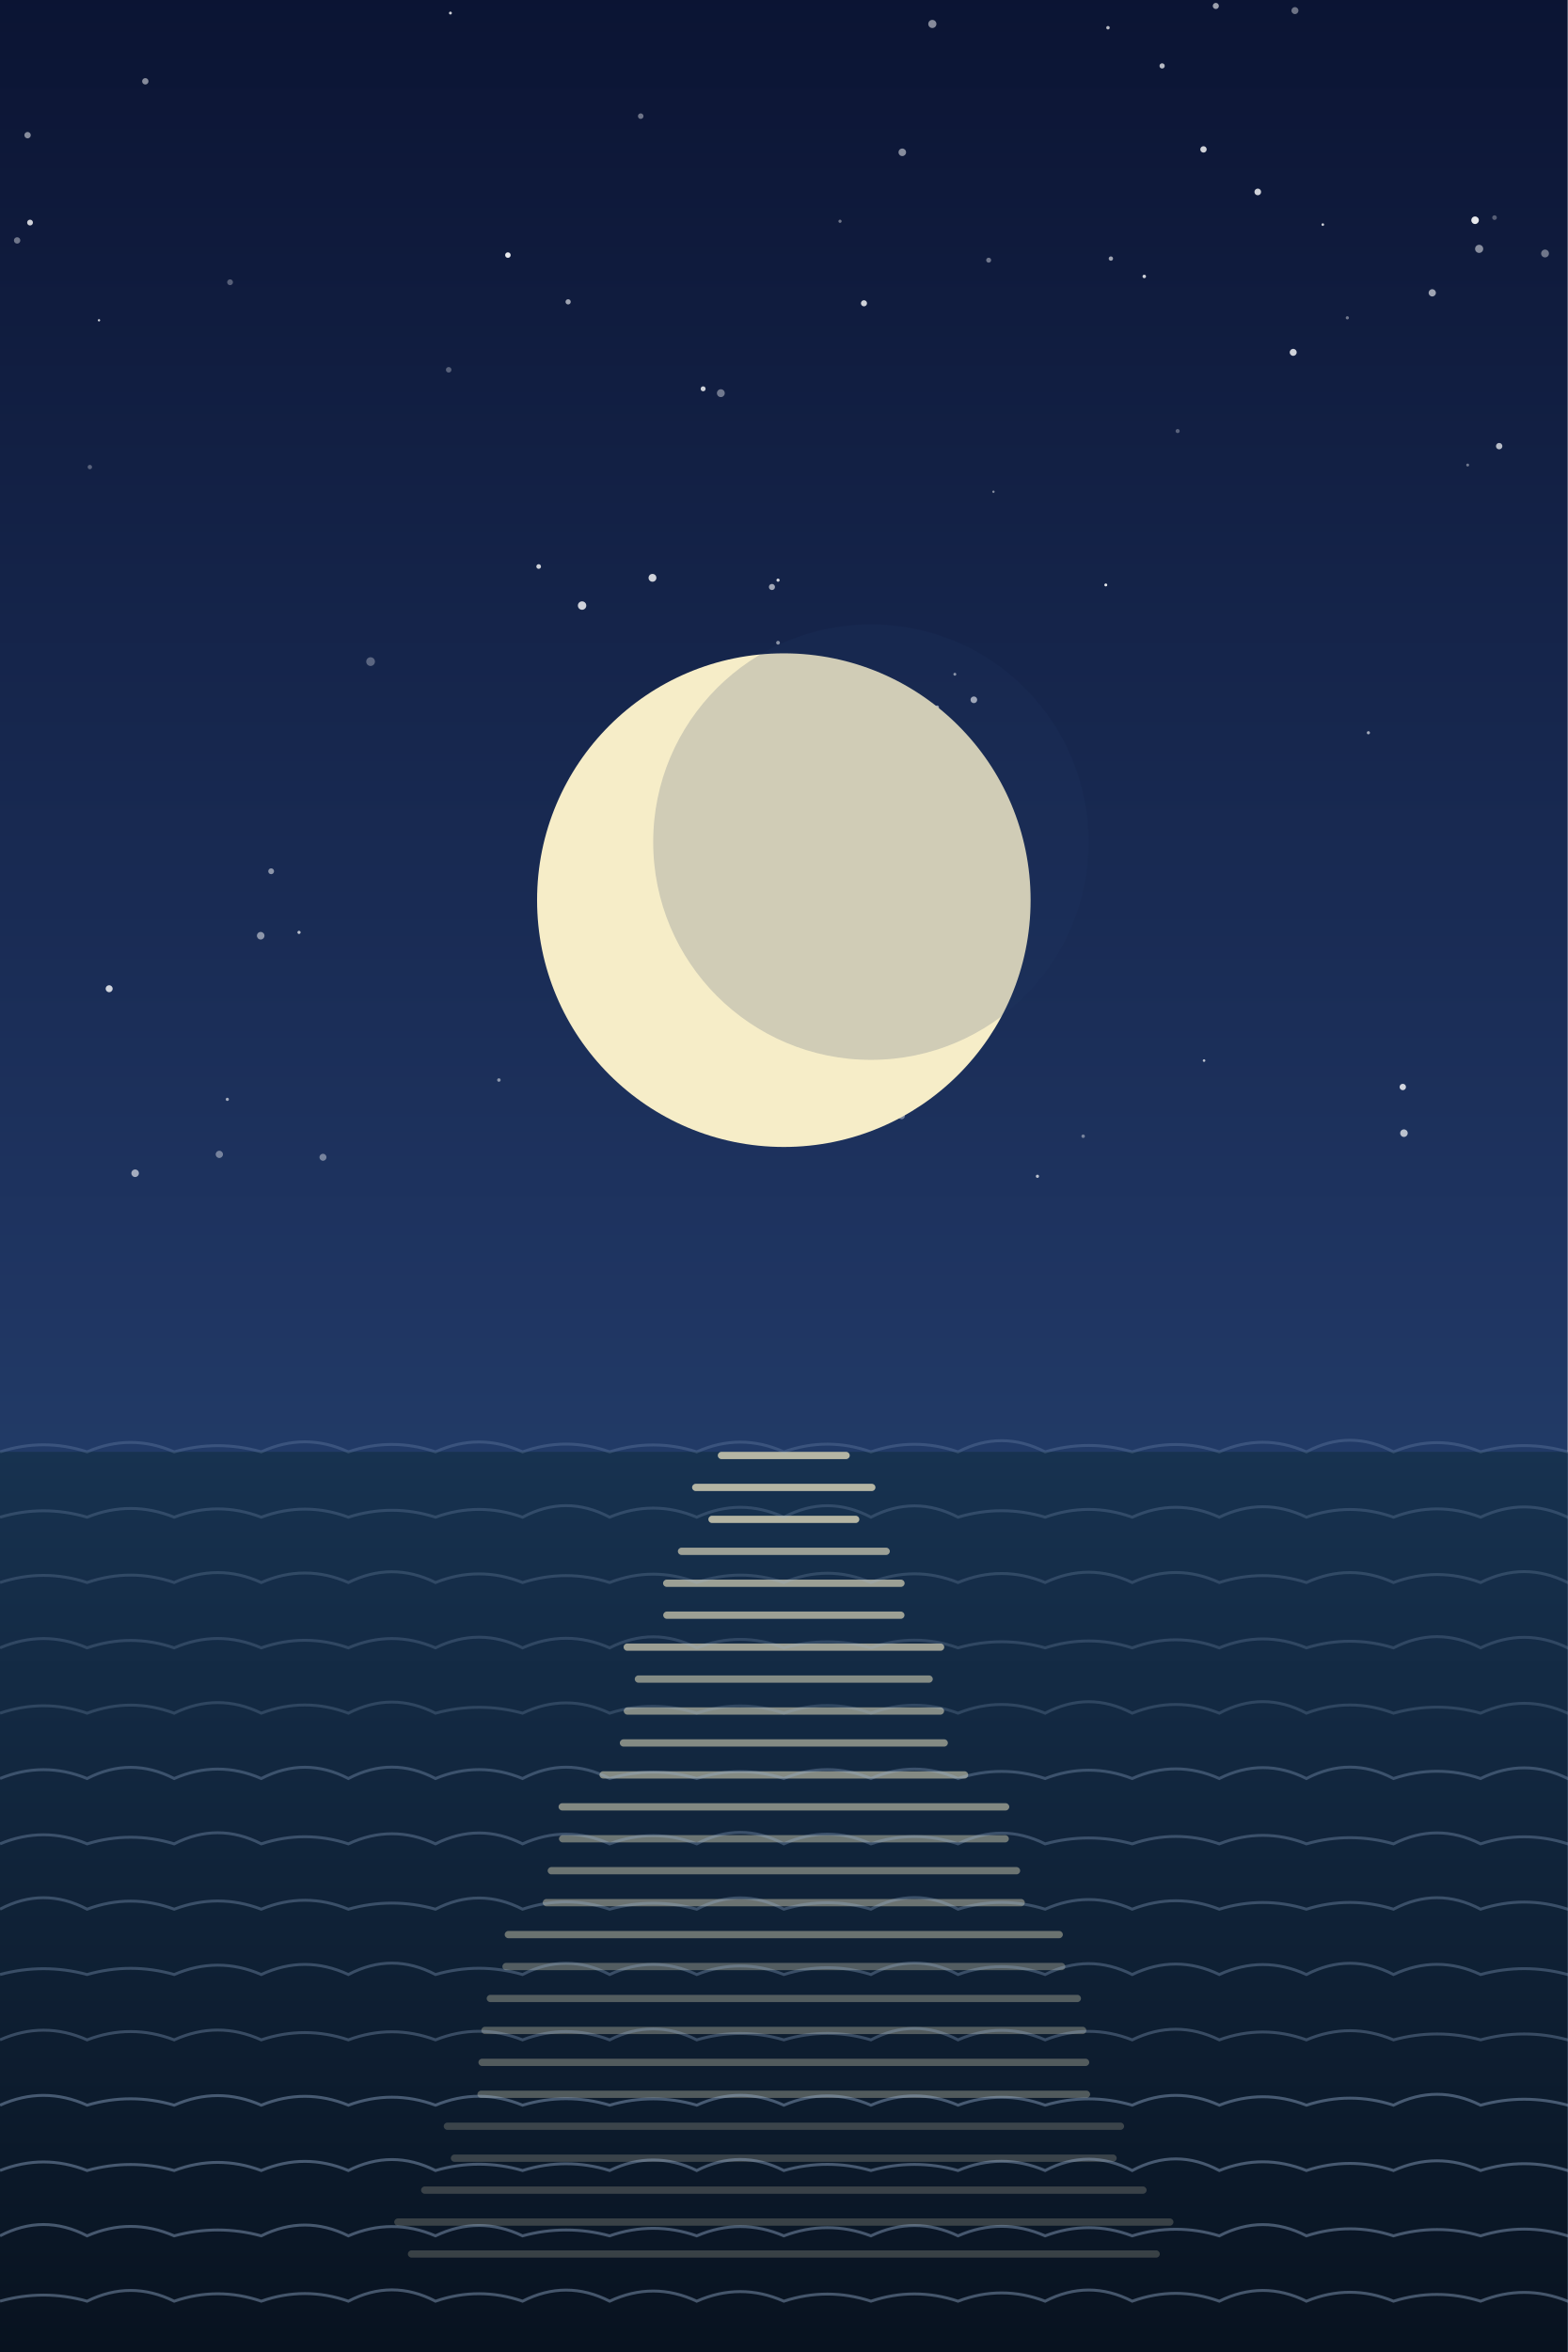
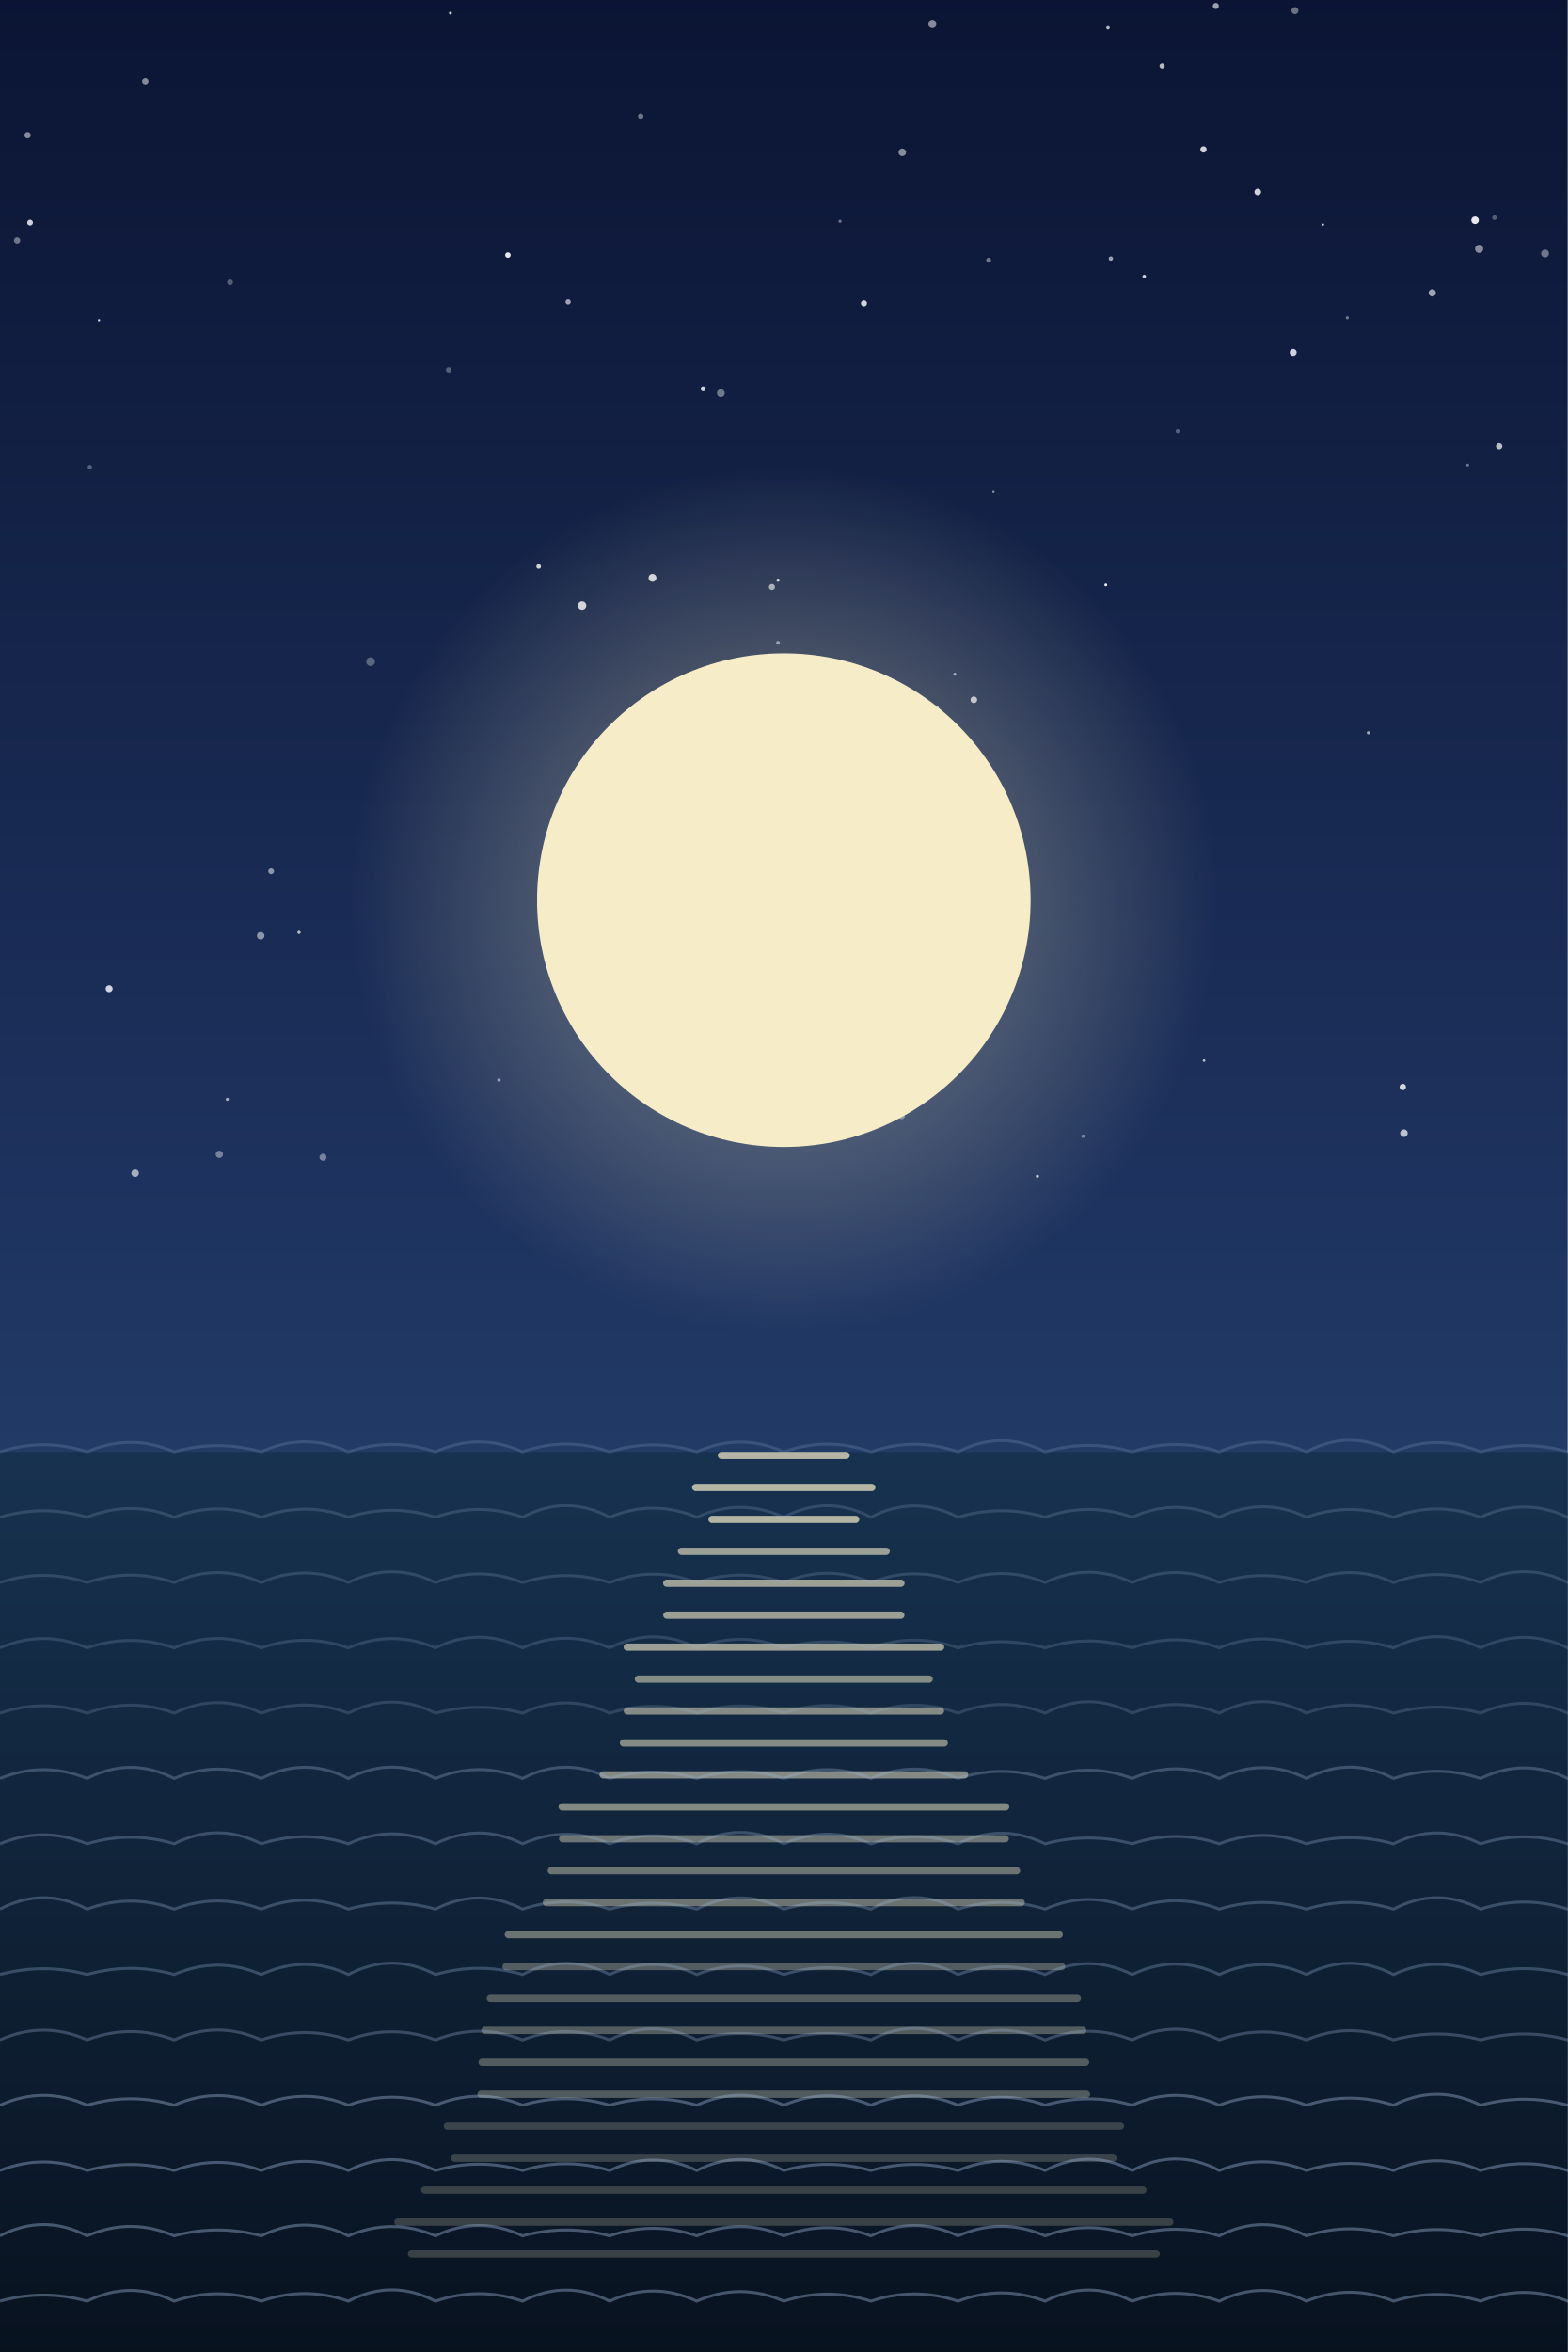
<svg xmlns="http://www.w3.org/2000/svg" width="1080" height="1620" viewBox="0 0 1080 1620">
  <defs>
    <linearGradient id="night" x1="0" y1="0" x2="0" y2="1">
      <stop offset="0" stop-color="#0b1433" stop-opacity="1" />
      <stop offset="0.55" stop-color="#1f3562" stop-opacity="1" />
      <stop offset="1" stop-color="#2e5a7d" stop-opacity="1" />
    </linearGradient>
    <linearGradient id="sea" x1="0" y1="0" x2="0" y2="1">
      <stop offset="0" stop-color="#173250" stop-opacity="1" />
      <stop offset="1" stop-color="#08121f" stop-opacity="1" />
    </linearGradient>
+     <radialGradient id="halo">
+       <stop offset="0.55" stop-color="#f6edc8" stop-opacity="0.22" />
+       <stop offset="1" stop-color="#f6edc8" stop-opacity="0" />
+     </radialGradient>
  </defs>
  <rect width="1080" height="1620" fill="url(#night)" />
  <circle cx="100.1" cy="56" r="2.2" fill="#fff" opacity="0.5" />
  <circle cx="349.9" cy="175.7" r="1.9" fill="#fff" opacity="0.9" />
  <circle cx="892.1" cy="7.3" r="2.4" fill="#fff" opacity="0.4" />
  <circle cx="93.1" cy="808.1" r="2.6" fill="#fff" opacity="0.6" />
  <circle cx="800.6" cy="45.4" r="1.8" fill="#fff" opacity="0.7" />
  <circle cx="1064.4" cy="174.6" r="2.7" fill="#fff" opacity="0.4" />
  <circle cx="206" cy="642.2" r="1.1" fill="#fff" opacity="0.7" />
  <circle cx="401" cy="417.1" r="2.9" fill="#fff" opacity="0.8" />
  <circle cx="966.4" cy="748.7" r="2.2" fill="#fff" opacity="0.8" />
  <circle cx="765.3" cy="178.1" r="1.5" fill="#fff" opacity="0.6" />
  <circle cx="967.2" cy="780.5" r="2.6" fill="#fff" opacity="0.7" />
  <circle cx="343.7" cy="743.9" r="1.2" fill="#fff" opacity="0.5" />
  <circle cx="866.5" cy="132.2" r="2.3" fill="#fff" opacity="0.8" />
  <circle cx="837.6" cy="4.1" r="2.1" fill="#fff" opacity="0.6" />
  <circle cx="811.3" cy="296.9" r="1.4" fill="#fff" opacity="0.3" />
  <circle cx="11.8" cy="165.6" r="2.2" fill="#fff" opacity="0.4" />
  <circle cx="621.1" cy="768.6" r="2.3" fill="#fff" opacity="0.4" />
  <circle cx="186.8" cy="600.1" r="2" fill="#fff" opacity="0.5" />
  <circle cx="75.2" cy="681" r="2.4" fill="#fff" opacity="0.8" />
  <circle cx="763.3" cy="19.1" r="1.2" fill="#fff" opacity="0.7" />
  <circle cx="681.1" cy="179.2" r="1.7" fill="#fff" opacity="0.4" />
  <circle cx="255.3" cy="455.7" r="3" fill="#fff" opacity="0.3" />
  <circle cx="761.8" cy="402.9" r="1" fill="#fff" opacity="0.9" />
  <circle cx="626.1" cy="557.6" r="3" fill="#fff" opacity="0.8" />
  <circle cx="911.3" cy="154.7" r="0.9" fill="#fff" opacity="0.8" />
  <circle cx="670.9" cy="482" r="2.3" fill="#fff" opacity="0.7" />
  <circle cx="645.6" cy="487.2" r="1.3" fill="#fff" opacity="0.7" />
  <circle cx="222.5" cy="797.1" r="2.4" fill="#fff" opacity="0.4" />
  <circle cx="156.6" cy="757.2" r="1.1" fill="#fff" opacity="0.6" />
  <circle cx="68.2" cy="220.6" r="0.8" fill="#fff" opacity="0.8" />
  <circle cx="595.2" cy="208.9" r="2.1" fill="#fff" opacity="0.8" />
  <circle cx="158.5" cy="194.4" r="2" fill="#fff" opacity="0.3" />
  <circle cx="531.8" cy="404.3" r="2.1" fill="#fff" opacity="0.6" />
  <circle cx="19" cy="93.1" r="2.2" fill="#fff" opacity="0.5" />
  <circle cx="536" cy="399.6" r="1.1" fill="#fff" opacity="0.8" />
  <circle cx="986.7" cy="201.7" r="2.5" fill="#fff" opacity="0.6" />
  <circle cx="391.4" cy="207.9" r="1.8" fill="#fff" opacity="0.6" />
  <circle cx="578.7" cy="152.4" r="1.1" fill="#fff" opacity="0.4" />
  <circle cx="890.9" cy="242.7" r="2.4" fill="#fff" opacity="0.8" />
  <circle cx="829.1" cy="102.9" r="2.2" fill="#fff" opacity="0.8" />
  <circle cx="714.7" cy="810.2" r="1.1" fill="#fff" opacity="0.7" />
  <circle cx="179.6" cy="644.5" r="2.6" fill="#fff" opacity="0.5" />
  <circle cx="573.1" cy="504.5" r="2.3" fill="#fff" opacity="0.8" />
  <circle cx="310.3" cy="9" r="1" fill="#fff" opacity="0.8" />
  <circle cx="746.2" cy="782.6" r="1.2" fill="#fff" opacity="0.4" />
  <circle cx="928.2" cy="218.9" r="1.1" fill="#fff" opacity="0.4" />
  <circle cx="642.3" cy="16.5" r="2.8" fill="#fff" opacity="0.5" />
  <circle cx="1011.1" cy="320.3" r="1" fill="#fff" opacity="0.4" />
  <circle cx="942.7" cy="504.7" r="1.1" fill="#fff" opacity="0.6" />
  <circle cx="484.4" cy="267.8" r="1.7" fill="#fff" opacity="0.8" />
  <circle cx="371.1" cy="390.2" r="1.6" fill="#fff" opacity="0.8" />
  <circle cx="496.6" cy="270.8" r="2.7" fill="#fff" opacity="0.4" />
  <circle cx="621.6" cy="104.9" r="2.6" fill="#fff" opacity="0.5" />
  <circle cx="1029.6" cy="149.9" r="1.6" fill="#fff" opacity="0.3" />
  <circle cx="1032.8" cy="307.3" r="2.2" fill="#fff" opacity="0.7" />
  <circle cx="1019" cy="171.4" r="2.8" fill="#fff" opacity="0.5" />
  <circle cx="61.9" cy="321.7" r="1.5" fill="#fff" opacity="0.3" />
  <circle cx="20.7" cy="153.3" r="2" fill="#fff" opacity="0.8" />
  <circle cx="1016.2" cy="151.7" r="2.6" fill="#fff" opacity="0.9" />
  <circle cx="449.5" cy="398" r="2.7" fill="#fff" opacity="0.8" />
  <circle cx="788.3" cy="190.4" r="1.2" fill="#fff" opacity="0.8" />
  <circle cx="657.8" cy="464.4" r="1" fill="#fff" opacity="0.6" />
  <circle cx="536" cy="442.7" r="1.3" fill="#fff" opacity="0.5" />
  <circle cx="559.4" cy="477.6" r="2" fill="#fff" opacity="0.8" />
  <circle cx="829.5" cy="730.5" r="0.9" fill="#fff" opacity="0.7" />
  <circle cx="309.1" cy="254.7" r="1.9" fill="#fff" opacity="0.3" />
  <circle cx="598.4" cy="657.7" r="1.9" fill="#fff" opacity="0.4" />
  <circle cx="684.4" cy="338.7" r="0.8" fill="#fff" opacity="0.5" />
  <circle cx="441.4" cy="80" r="1.9" fill="#fff" opacity="0.4" />
  <circle cx="151.1" cy="795.1" r="2.5" fill="#fff" opacity="0.4" />
+   <circle cx="540" cy="620" r="300" fill="url(#halo)" />
  <circle cx="540" cy="620" r="170" fill="#f6edc8" />
-   <circle cx="600" cy="580" r="150" fill="#1f3562" opacity="0.18" />
  <rect y="1000" width="1080" height="620" fill="url(#sea)" />
  <rect x="494.5" y="1000" width="90.9" height="5" rx="2.5" fill="#f6edc8" opacity="0.7" />
  <rect x="476.8" y="1022" width="126.3" height="5" rx="2.5" fill="#f6edc8" opacity="0.7" />
  <rect x="488" y="1044" width="104" height="5" rx="2.5" fill="#f6edc8" opacity="0.7" />
  <rect x="467" y="1066" width="146" height="5" rx="2.5" fill="#f6edc8" opacity="0.6" />
  <rect x="456.8" y="1088" width="166.4" height="5" rx="2.5" fill="#f6edc8" opacity="0.6" />
  <rect x="456.9" y="1110" width="166.2" height="5" rx="2.5" fill="#f6edc8" opacity="0.6" />
  <rect x="429.6" y="1132" width="220.9" height="5" rx="2.5" fill="#f6edc8" opacity="0.6" />
  <rect x="437.3" y="1154" width="205.3" height="5" rx="2.5" fill="#f6edc8" opacity="0.5" />
  <rect x="429.7" y="1176" width="220.7" height="5" rx="2.5" fill="#f6edc8" opacity="0.5" />
  <rect x="427" y="1198" width="226" height="5" rx="2.5" fill="#f6edc8" opacity="0.5" />
  <rect x="413" y="1220" width="254" height="5" rx="2.5" fill="#f6edc8" opacity="0.5" />
  <rect x="384.8" y="1242" width="310.5" height="5" rx="2.5" fill="#f6edc8" opacity="0.5" />
  <rect x="385.1" y="1264" width="309.9" height="5" rx="2.5" fill="#f6edc8" opacity="0.4" />
  <rect x="377.3" y="1286" width="325.5" height="5" rx="2.5" fill="#f6edc8" opacity="0.4" />
  <rect x="373.9" y="1308" width="332.1" height="5" rx="2.5" fill="#f6edc8" opacity="0.4" />
  <rect x="347.7" y="1330" width="384.5" height="5" rx="2.5" fill="#f6edc8" opacity="0.4" />
  <rect x="346.1" y="1352" width="387.8" height="5" rx="2.5" fill="#f6edc8" opacity="0.3" />
  <rect x="335.3" y="1374" width="409.4" height="5" rx="2.5" fill="#f6edc8" opacity="0.3" />
  <rect x="331.6" y="1396" width="416.8" height="5" rx="2.5" fill="#f6edc8" opacity="0.3" />
  <rect x="329.6" y="1418" width="420.8" height="5" rx="2.5" fill="#f6edc8" opacity="0.3" />
  <rect x="328.9" y="1440" width="422.1" height="5" rx="2.5" fill="#f6edc8" opacity="0.3" />
  <rect x="305.7" y="1462" width="468.7" height="5" rx="2.5" fill="#f6edc8" opacity="0.2" />
  <rect x="310.6" y="1484" width="458.7" height="5" rx="2.5" fill="#f6edc8" opacity="0.2" />
  <rect x="290.1" y="1506" width="499.8" height="5" rx="2.5" fill="#f6edc8" opacity="0.2" />
  <rect x="271.6" y="1528" width="536.8" height="5" rx="2.5" fill="#f6edc8" opacity="0.2" />
  <rect x="281" y="1550" width="518" height="5" rx="2.5" fill="#f6edc8" opacity="0.2" />
  <path d="M0 1000 q30 -9.7 60 0 q30 -13 60 0 q30 -8.5 60 0 q30 -13.8 60 0 q30 -10.2 60 0 q30 -13.6 60 0 q30 -10.7 60 0 q30 -9.5 60 0 q30 -13.4 60 0 q30 -10.6 60 0 q30 -10.4 60 0 q30 -15.4 60 0 q30 -8.8 60 0 q30 -10.1 60 0 q30 -13.2 60 0 q30 -16 60 0 q30 -12.7 60 0 q30 -8.6 60 0 q30 -15.5 60 0" stroke="#9fb8d9" stroke-width="2" fill="none" opacity="0.2" />
  <path d="M0 1045 q30 -8.8 60 0 q30 -12 60 0 q30 -11.4 60 0 q30 -11.1 60 0 q30 -9.5 60 0 q30 -10.7 60 0 q30 -15.9 60 0 q30 -12.5 60 0 q30 -13.6 60 0 q30 -15.8 60 0 q30 -15.6 60 0 q30 -8.9 60 0 q30 -10.7 60 0 q30 -13.6 60 0 q30 -14.4 60 0 q30 -10.6 60 0 q30 -11.4 60 0 q30 -14.1 60 0 q30 -10.9 60 0" stroke="#9fb8d9" stroke-width="2" fill="none" opacity="0.2" />
  <path d="M0 1090 q30 -9.8 60 0 q30 -10.2 60 0 q30 -13.7 60 0 q30 -13.1 60 0 q30 -14.8 60 0 q30 -11.9 60 0 q30 -9.5 60 0 q30 -11.5 60 0 q30 -10.2 60 0 q30 -12.8 60 0 q30 -12 60 0 q30 -12.4 60 0 q30 -14.2 60 0 q30 -13.8 60 0 q30 -9.5 60 0 q30 -13.7 60 0 q30 -11 60 0 q30 -15 60 0 q30 -12.9 60 0" stroke="#9fb8d9" stroke-width="2" fill="none" opacity="0.2" />
  <path d="M0 1135 q30 -12.8 60 0 q30 -10.2 60 0 q30 -12.9 60 0 q30 -10.4 60 0 q30 -12.8 60 0 q30 -14.7 60 0 q30 -13.2 60 0 q30 -15.2 60 0 q30 -11.7 60 0 q30 -8.3 60 0 q30 -10.6 60 0 q30 -8.4 60 0 q30 -9.5 60 0 q30 -11.1 60 0 q30 -12.3 60 0 q30 -9.1 60 0 q30 -15.4 60 0 q30 -14.5 60 0 q30 -11.6 60 0" stroke="#9fb8d9" stroke-width="2" fill="none" opacity="0.2" />
  <path d="M0 1180 q30 -10.2 60 0 q30 -11.1 60 0 q30 -14.6 60 0 q30 -11.3 60 0 q30 -15.3 60 0 q30 -8.1 60 0 q30 -14.2 60 0 q30 -9.5 60 0 q30 -10 60 0 q30 -10.6 60 0 q30 -11 60 0 q30 -12 60 0 q30 -15.8 60 0 q30 -12 60 0 q30 -15.9 60 0 q30 -11.3 60 0 q30 -8.3 60 0 q30 -13.6 60 0 q30 -15.5 60 0" stroke="#9fb8d9" stroke-width="2" fill="none" opacity="0.2" />
  <path d="M0 1225 q30 -12.2 60 0 q30 -15.4 60 0 q30 -13 60 0 q30 -15.5 60 0 q30 -15.7 60 0 q30 -12.3 60 0 q30 -15.6 60 0 q30 -8.9 60 0 q30 -9.5 60 0 q30 -12.3 60 0 q30 -13 60 0 q30 -9.8 60 0 q30 -11.5 60 0 q30 -13.3 60 0 q30 -15 60 0 q30 -15.7 60 0 q30 -10 60 0 q30 -14.7 60 0 q30 -12.2 60 0" stroke="#9fb8d9" stroke-width="2" fill="none" opacity="0.3" />
  <path d="M0 1270 q30 -12.5 60 0 q30 -9.1 60 0 q30 -15.3 60 0 q30 -9.8 60 0 q30 -13.9 60 0 q30 -15 60 0 q30 -13.4 60 0 q30 -11.3 60 0 q30 -15.8 60 0 q30 -13.4 60 0 q30 -10 60 0 q30 -14.8 60 0 q30 -8.1 60 0 q30 -10.2 60 0 q30 -11.7 60 0 q30 -8.5 60 0 q30 -15.1 60 0 q30 -9.7 60 0 q30 -10.1 60 0" stroke="#9fb8d9" stroke-width="2" fill="none" opacity="0.3" />
  <path d="M0 1315 q30 -15.8 60 0 q30 -11.1 60 0 q30 -11.3 60 0 q30 -12.3 60 0 q30 -8.4 60 0 q30 -15.4 60 0 q30 -10 60 0 q30 -8.2 60 0 q30 -15.6 60 0 q30 -8.9 60 0 q30 -16 60 0 q30 -9.3 60 0 q30 -13.3 60 0 q30 -11.6 60 0 q30 -9.2 60 0 q30 -9.3 60 0 q30 -15.8 60 0 q30 -9.8 60 0 q30 -9 60 0" stroke="#9fb8d9" stroke-width="2" fill="none" opacity="0.3" />
  <path d="M0 1360 q30 -8 60 0 q30 -8.5 60 0 q30 -12.9 60 0 q30 -13.9 60 0 q30 -15.7 60 0 q30 -8.6 60 0 q30 -15.5 60 0 q30 -13.9 60 0 q30 -11.8 60 0 q30 -9.4 60 0 q30 -15.9 60 0 q30 -10.8 60 0 q30 -15 60 0 q30 -14.4 60 0 q30 -13.7 60 0 q30 -15.5 60 0 q30 -14 60 0 q30 -8.1 60 0 q30 -11.6 60 0" stroke="#9fb8d9" stroke-width="2" fill="none" opacity="0.3" />
  <path d="M0 1405 q30 -13.3 60 0 q30 -11.4 60 0 q30 -13.5 60 0 q30 -10 60 0 q30 -11.1 60 0 q30 -11.8 60 0 q30 -11.4 60 0 q30 -15.1 60 0 q30 -8.8 60 0 q30 -8.9 60 0 q30 -15.7 60 0 q30 -13.1 60 0 q30 -11.7 60 0 q30 -14.6 60 0 q30 -10.8 60 0 q30 -12.6 60 0 q30 -8.1 60 0 q30 -8.1 60 0 q30 -11.2 60 0" stroke="#9fb8d9" stroke-width="2" fill="none" opacity="0.3" />
  <path d="M0 1450 q30 -13.5 60 0 q30 -8.8 60 0 q30 -13.2 60 0 q30 -12.2 60 0 q30 -11 60 0 q30 -12.3 60 0 q30 -8.9 60 0 q30 -8.7 60 0 q30 -13.6 60 0 q30 -12.8 60 0 q30 -12.8 60 0 q30 -10.9 60 0 q30 -8.7 60 0 q30 -13.5 60 0 q30 -11.6 60 0 q30 -9.7 60 0 q30 -15 60 0 q30 -8.2 60 0 q30 -10.7 60 0" stroke="#9fb8d9" stroke-width="2" fill="none" opacity="0.4" />
  <path d="M0 1495 q30 -11.8 60 0 q30 -8.3 60 0 q30 -11.2 60 0 q30 -12.6 60 0 q30 -15.1 60 0 q30 -8.7 60 0 q30 -9.3 60 0 q30 -14.5 60 0 q30 -15.2 60 0 q30 -8.5 60 0 q30 -8.4 60 0 q30 -12.7 60 0 q30 -15.6 60 0 q30 -16 60 0 q30 -12 60 0 q30 -9.8 60 0 q30 -13.4 60 0 q30 -9.4 60 0 q30 -15.4 60 0" stroke="#9fb8d9" stroke-width="2" fill="none" opacity="0.4" />
  <path d="M0 1540 q30 -15.6 60 0 q30 -13 60 0 q30 -8.1 60 0 q30 -14.9 60 0 q30 -12.8 60 0 q30 -14.3 60 0 q30 -8.1 60 0 q30 -10.4 60 0 q30 -12.8 60 0 q30 -11.3 60 0 q30 -14.2 60 0 q30 -13.1 60 0 q30 -11.3 60 0 q30 -9.1 60 0 q30 -15.5 60 0 q30 -9.7 60 0 q30 -8.7 60 0 q30 -9.3 60 0 q30 -9 60 0" stroke="#9fb8d9" stroke-width="2" fill="none" opacity="0.4" />
  <path d="M0 1585 q30 -8.4 60 0 q30 -14.8 60 0 q30 -10.2 60 0 q30 -10.5 60 0 q30 -15.6 60 0 q30 -10.3 60 0 q30 -15.3 60 0 q30 -14 60 0 q30 -13.2 60 0 q30 -9.8 60 0 q30 -10 60 0 q30 -11.4 60 0 q30 -15.4 60 0 q30 -10.8 60 0 q30 -14.8 60 0 q30 -12.3 60 0 q30 -9.3 60 0 q30 -12.1 60 0 q30 -8.2 60 0" stroke="#9fb8d9" stroke-width="2" fill="none" opacity="0.4" />
</svg>
